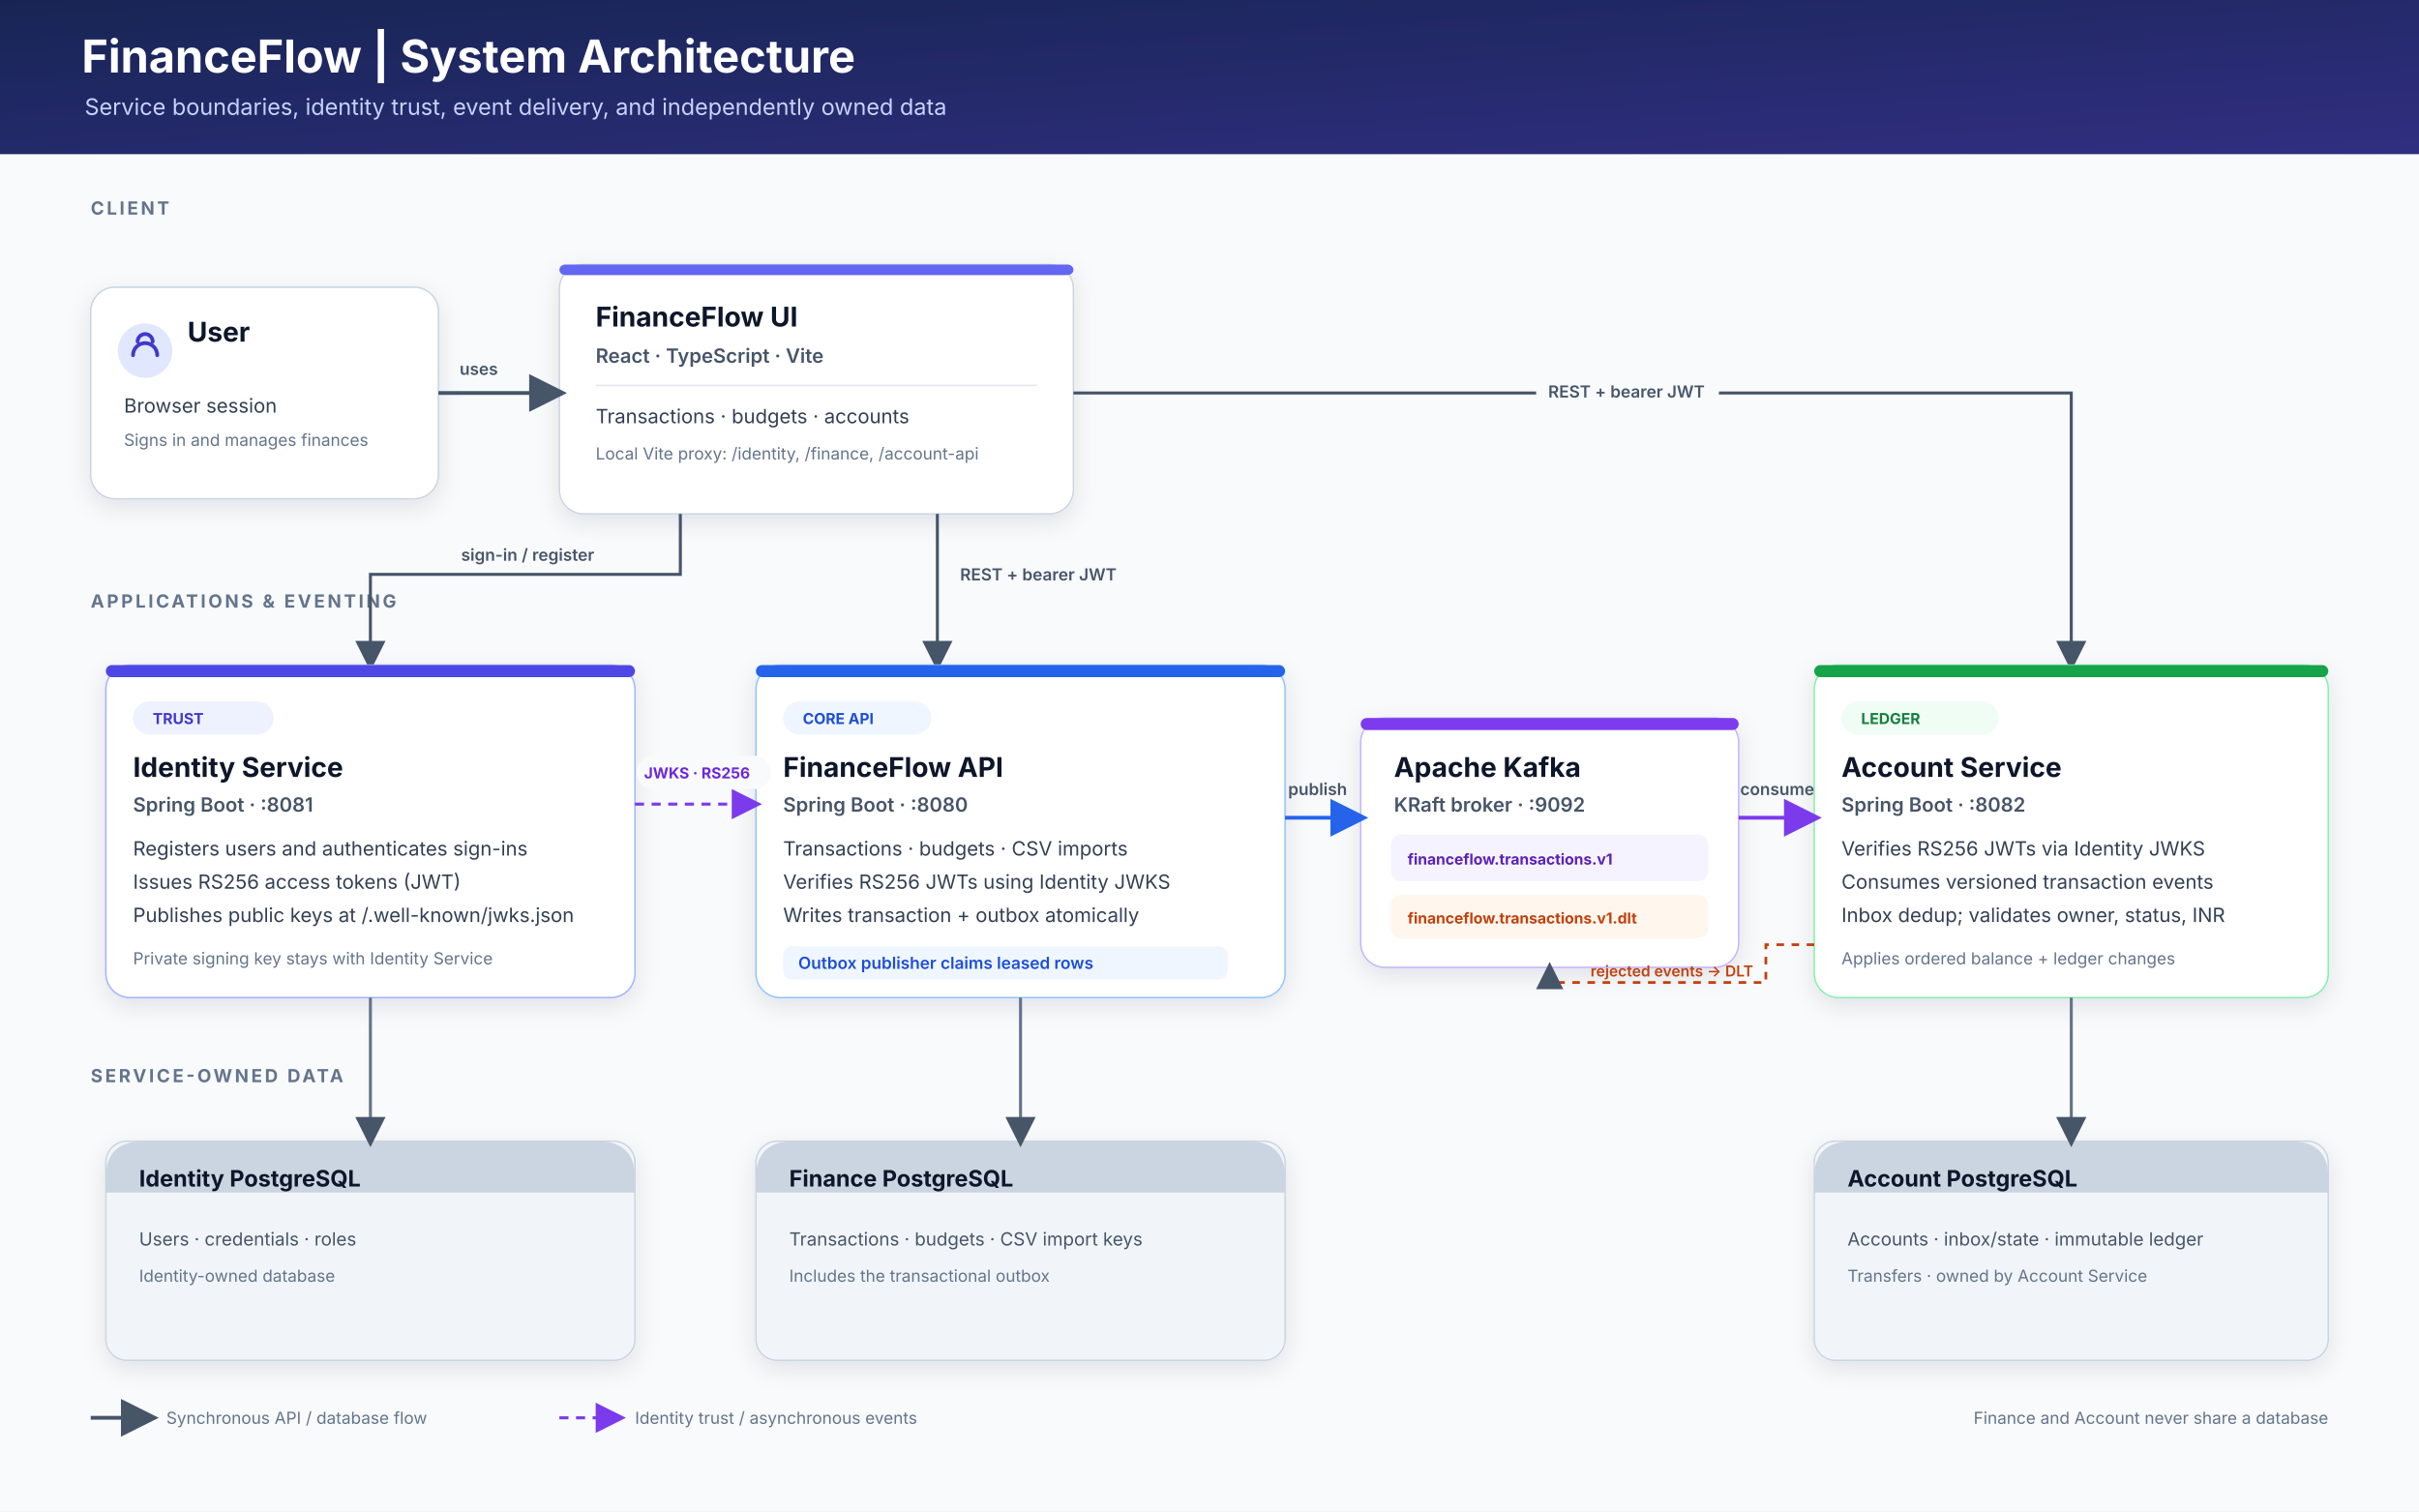
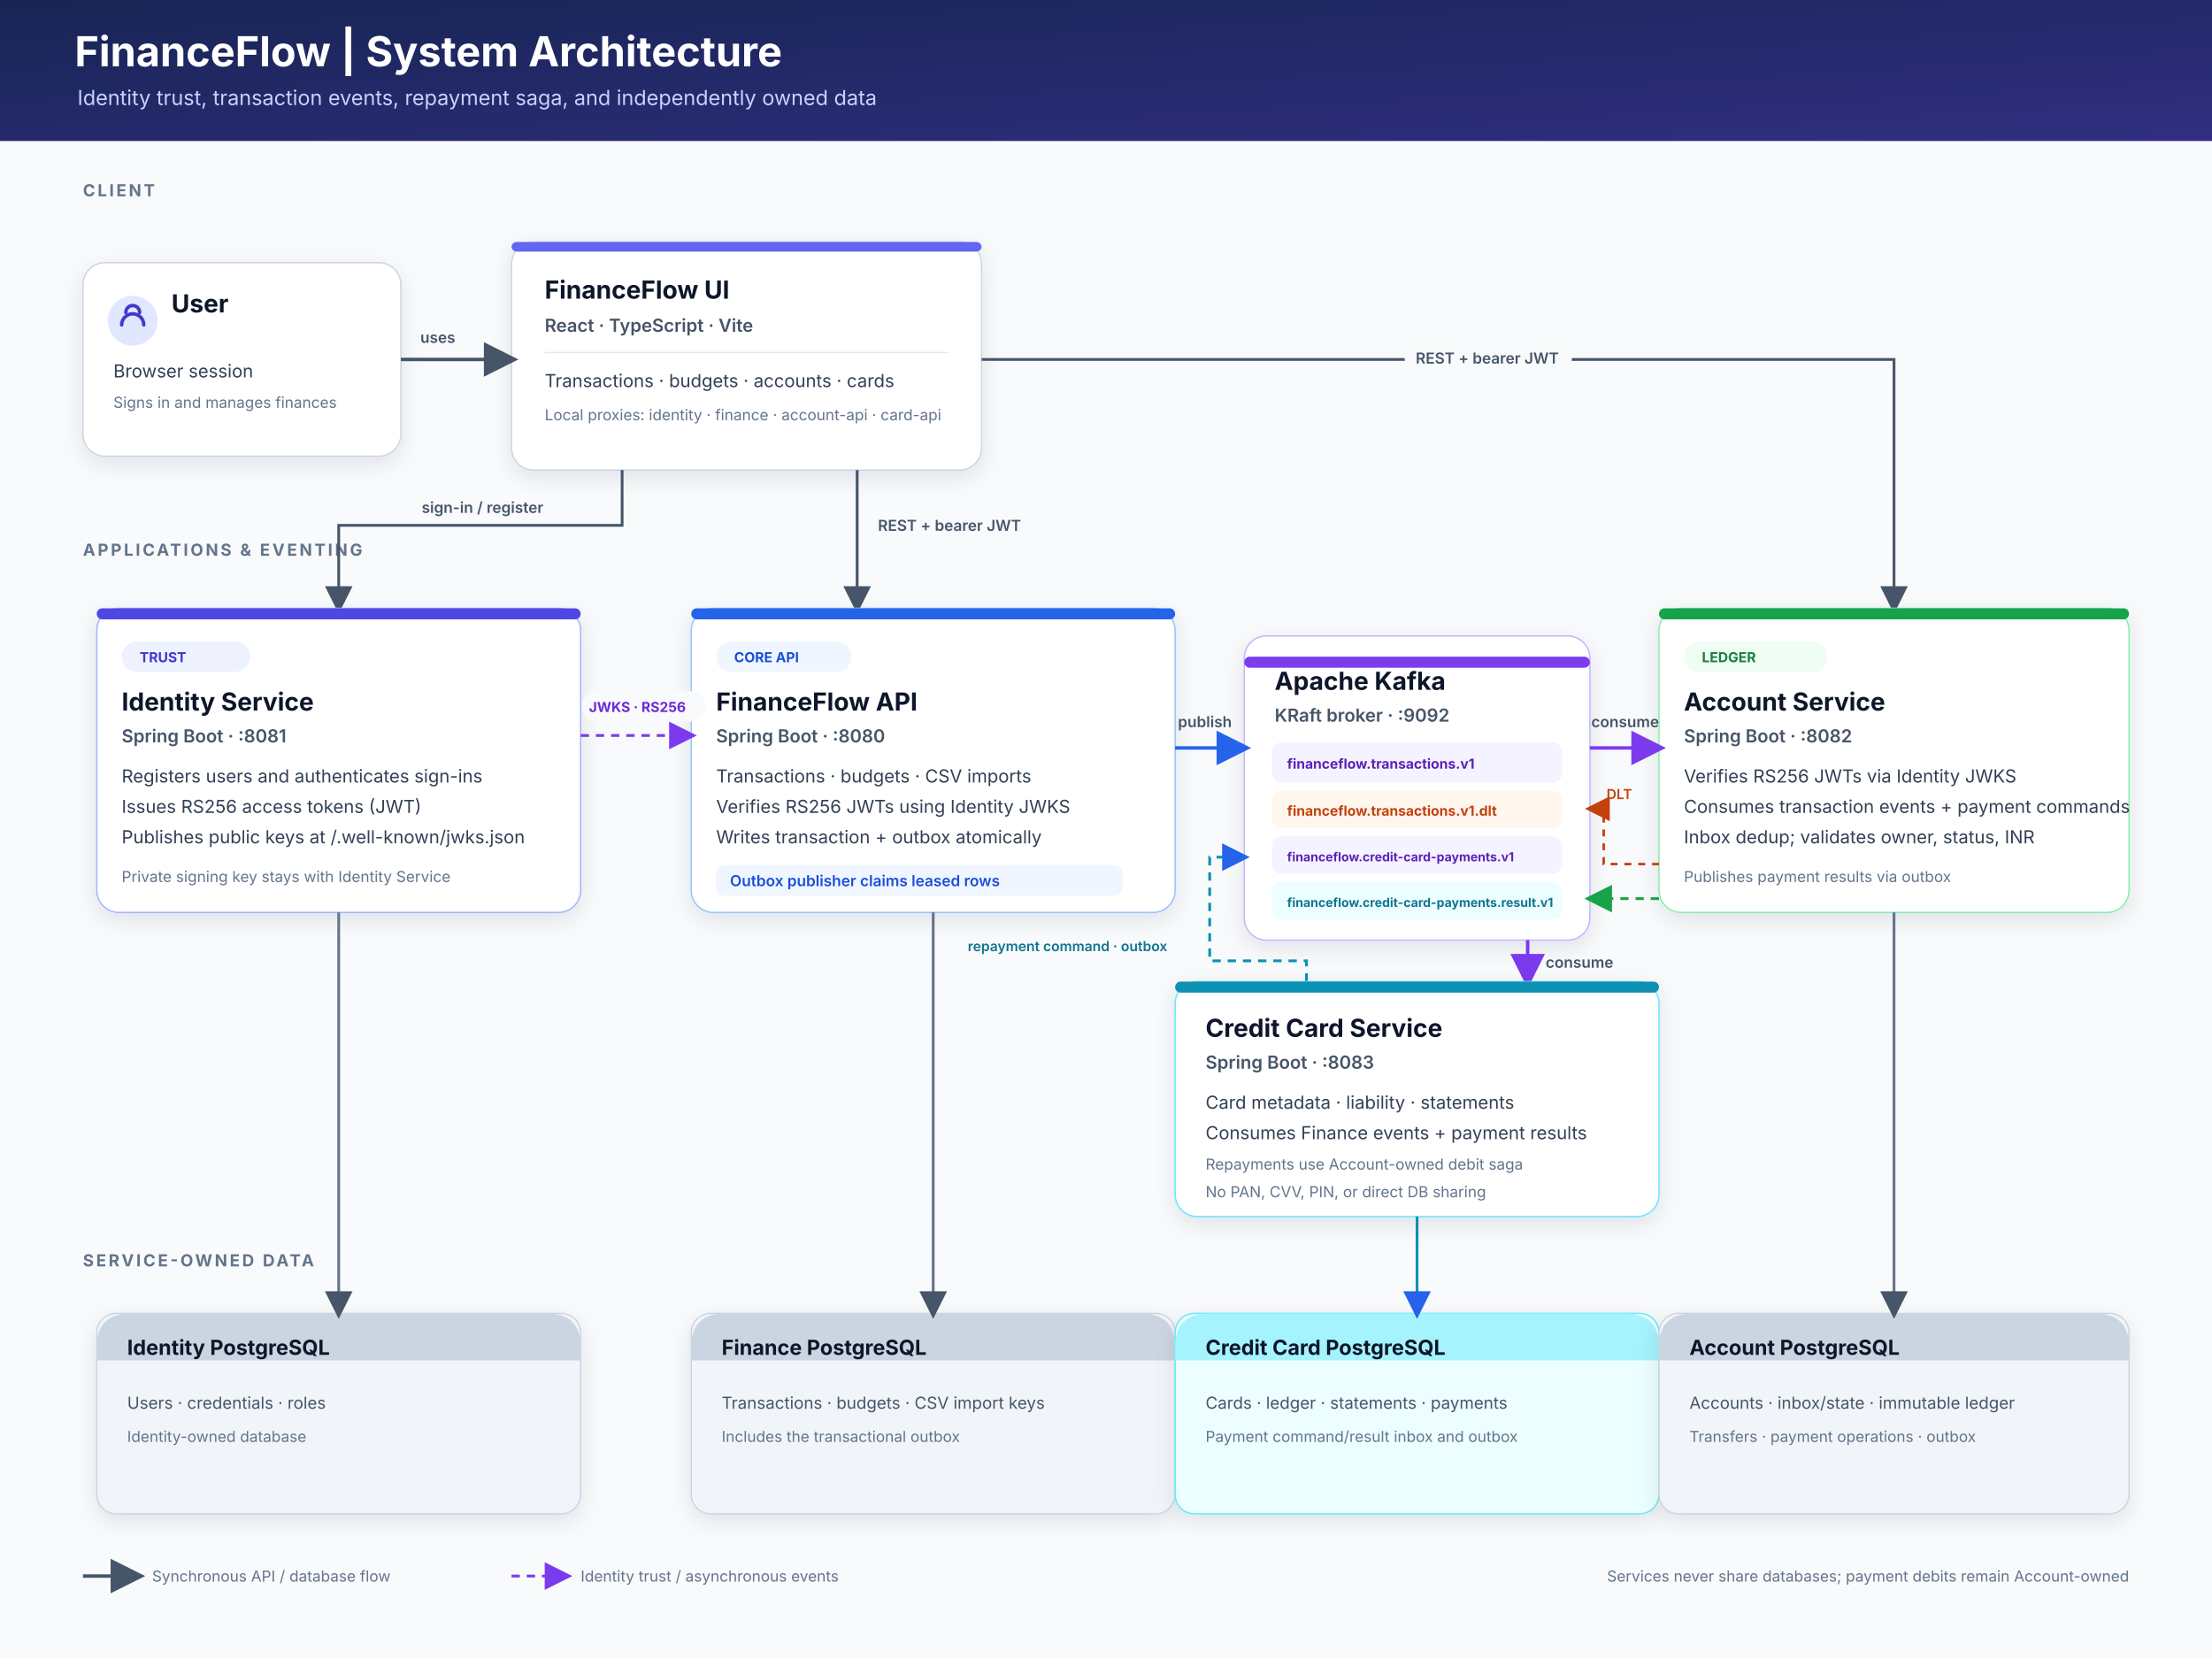
- <svg xmlns="http://www.w3.org/2000/svg" width="1600" height="1000" viewBox="0 0 1600 1000" role="img" aria-labelledby="title description">
+ <svg xmlns="http://www.w3.org/2000/svg" width="1600" height="1200" viewBox="0 0 1600 1200" role="img" aria-labelledby="title description">
  <defs>
    <linearGradient id="header" x1="0" y1="0" x2="1" y2="1">
      <stop offset="0" stop-color="#172554" />
      <stop offset="1" stop-color="#312e81" />
    </linearGradient>
    <filter id="shadow" x="-10%" y="-10%" width="120%" height="130%">
      <feDropShadow dx="0" dy="5" stdDeviation="8" flood-color="#0f172a" flood-opacity=".10" />
    </filter>
    <marker id="arrow" markerWidth="10" markerHeight="10" refX="8" refY="5" orient="auto">
      <path d="M0,0 L10,5 L0,10 z" fill="#475569" />
    </marker>
    <marker id="arrowBlue" markerWidth="10" markerHeight="10" refX="8" refY="5" orient="auto">
      <path d="M0,0 L10,5 L0,10 z" fill="#2563eb" />
    </marker>
    <marker id="arrowPurple" markerWidth="10" markerHeight="10" refX="8" refY="5" orient="auto">
      <path d="M0,0 L10,5 L0,10 z" fill="#7c3aed" />
    </marker>
+     <marker id="arrowRed" markerWidth="10" markerHeight="10" refX="8" refY="5" orient="auto">
+       <path d="M0,0 L10,5 L0,10 z" fill="#c2410c" />
+     </marker>
+     <marker id="arrowGreen" markerWidth="10" markerHeight="10" refX="8" refY="5" orient="auto">
+       <path d="M0,0 L10,5 L0,10 z" fill="#16a34a" />
+     </marker>
    <style>
      text { font-family: Inter, ui-sans-serif, system-ui, -apple-system, "Segoe UI", sans-serif; }
      .title { fill: #fff; font-size: 30px; font-weight: 700; }
      .subtitle { fill: #c7d2fe; font-size: 15px; }
      .section { fill: #64748b; font-size: 12px; font-weight: 700; letter-spacing: 1.7px; }
      .card { filter: url(#shadow); }
      .card-title { fill: #0f172a; font-size: 18px; font-weight: 700; }
      .card-subtitle { fill: #475569; font-size: 13px; font-weight: 600; }
      .body { fill: #334155; font-size: 13px; }
      .small { fill: #64748b; font-size: 11px; }
      .arrow-label { fill: #475569; font-size: 11px; font-weight: 600; }
      .db-title { fill: #0f172a; font-size: 15px; font-weight: 700; }
      .db-body { fill: #475569; font-size: 12px; }
    </style>
  </defs>
-   <rect width="1600" height="1000" fill="#f8fafc" />
+   <rect width="1600" height="1200" fill="#f8fafc" />
  <path d="M0 0 H1600 V102 H0 Z" fill="url(#header)" />
  <text x="54" y="48" class="title">FinanceFlow | System Architecture</text>
-   <text x="56" y="76" class="subtitle">Service boundaries, identity trust, event delivery, and independently owned data</text>
+   <text x="56" y="76" class="subtitle">Identity trust, transaction events, repayment saga, and independently owned data</text>
  <text x="60" y="142" class="section">CLIENT</text>
  <text x="60" y="402" class="section">APPLICATIONS &amp; EVENTING</text>
-   <text x="60" y="716" class="section">SERVICE-OWNED DATA</text>
+   <text x="60" y="916" class="section">SERVICE-OWNED DATA</text>
  <g class="card">
    <rect x="60" y="190" width="230" height="140" rx="16" fill="#fff" stroke="#cbd5e1" />
    <circle cx="96" cy="232" r="18" fill="#e0e7ff" />
    <path d="M88 235a8 8 0 0 1 16 0M91 226a5 5 0 1 1 10 0" fill="none" stroke="#4338ca" stroke-width="2.5" stroke-linecap="round" />
    <text x="124" y="226" class="card-title">User</text>
    <text x="82" y="273" class="body">Browser session</text>
    <text x="82" y="295" class="small">Signs in and manages finances</text>
  </g>
  <g class="card">
    <rect x="370" y="175" width="340" height="165" rx="16" fill="#fff" stroke="#cbd5e1" />
    <rect x="370" y="175" width="340" height="7" rx="4" fill="#6366f1" />
    <text x="394" y="216" class="card-title">FinanceFlow UI</text>
    <text x="394" y="240" class="card-subtitle">React · TypeScript · Vite</text>
    <line x1="394" y1="255" x2="686" y2="255" stroke="#e2e8f0" />
-     <text x="394" y="280" class="body">Transactions · budgets · accounts</text>
-     <text x="394" y="304" class="small">Local Vite proxy: /identity, /finance, /account-api</text>
+     <text x="394" y="280" class="body">Transactions · budgets · accounts · cards</text>
+     <text x="394" y="304" class="small">Local proxies: identity · finance · account-api · card-api</text>
  </g>
  <path d="M290 260 H370" fill="none" stroke="#475569" stroke-width="2.5" marker-end="url(#arrow)" />
  <text x="304" y="248" class="arrow-label">uses</text>
  <path d="M450 340 V380 H245 V440" fill="none" stroke="#475569" stroke-width="2" marker-end="url(#arrow)" />
  <rect x="295" y="356" width="104" height="22" rx="11" fill="#f8fafc" />
  <text x="305" y="371" class="arrow-label">sign-in / register</text>
  <path d="M620 340 V440" fill="none" stroke="#475569" stroke-width="2" marker-end="url(#arrow)" />
  <rect x="628" y="369" width="105" height="22" rx="11" fill="#f8fafc" />
  <text x="635" y="384" class="arrow-label">REST + bearer JWT</text>
  <path d="M710 260 H1370 V440" fill="none" stroke="#475569" stroke-width="2" marker-end="url(#arrow)" />
  <rect x="1016" y="248" width="121" height="22" rx="11" fill="#f8fafc" />
  <text x="1024" y="263" class="arrow-label">REST + bearer JWT</text>
  <g class="card">
    <rect x="70" y="440" width="350" height="220" rx="16" fill="#fff" stroke="#a5b4fc" />
    <rect x="70" y="440" width="350" height="8" rx="4" fill="#4f46e5" />
    <rect x="88" y="464" width="93" height="22" rx="11" fill="#eef2ff" />
    <text x="101" y="479" fill="#4338ca" font-size="10" font-weight="700">TRUST</text>
    <text x="88" y="514" class="card-title">Identity Service</text>
    <text x="88" y="537" class="card-subtitle">Spring Boot · :8081</text>
    <text x="88" y="566" class="body">Registers users and authenticates sign-ins</text>
    <text x="88" y="588" class="body">Issues RS256 access tokens (JWT)</text>
    <text x="88" y="610" class="body">Publishes public keys at /.well-known/jwks.json</text>
    <text x="88" y="638" class="small">Private signing key stays with Identity Service</text>
  </g>
  <g class="card">
    <rect x="500" y="440" width="350" height="220" rx="16" fill="#fff" stroke="#93c5fd" />
    <rect x="500" y="440" width="350" height="8" rx="4" fill="#2563eb" />
    <rect x="518" y="464" width="98" height="22" rx="11" fill="#eff6ff" />
    <text x="531" y="479" fill="#1d4ed8" font-size="10" font-weight="700">CORE API</text>
    <text x="518" y="514" class="card-title">FinanceFlow API</text>
    <text x="518" y="537" class="card-subtitle">Spring Boot · :8080</text>
    <text x="518" y="566" class="body">Transactions · budgets · CSV imports</text>
    <text x="518" y="588" class="body">Verifies RS256 JWTs using Identity JWKS</text>
    <text x="518" y="610" class="body">Writes transaction + outbox atomically</text>
    <rect x="518" y="626" width="294" height="22" rx="6" fill="#eff6ff" />
    <text x="528" y="641" fill="#1d4ed8" font-size="11" font-weight="600">Outbox publisher claims leased rows</text>
  </g>
  <path d="M420 532 H500" fill="none" stroke="#7c3aed" stroke-width="2" stroke-dasharray="6 5" marker-end="url(#arrowPurple)" />
  <rect x="421" y="500" width="89" height="22" rx="11" fill="#f8fafc" />
  <text x="426" y="515" fill="#6d28d9" font-size="10" font-weight="700">JWKS · RS256</text>
  <g class="card">
-     <rect x="900" y="475" width="250" height="165" rx="16" fill="#fff" stroke="#c4b5fd" />
+     <rect x="900" y="460" width="250" height="220" rx="16" fill="#fff" stroke="#c4b5fd" />
    <rect x="900" y="475" width="250" height="8" rx="4" fill="#7c3aed" />
-     <text x="922" y="514" class="card-title">Apache Kafka</text>
-     <text x="922" y="537" class="card-subtitle">KRaft broker · :9092</text>
-     <rect x="920" y="552" width="210" height="31" rx="7" fill="#f5f3ff" />
-     <text x="931" y="572" fill="#5b21b6" font-size="10" font-weight="700">financeflow.transactions.v1</text>
-     <rect x="920" y="592" width="210" height="29" rx="7" fill="#fff7ed" />
-     <text x="931" y="611" fill="#c2410c" font-size="10" font-weight="700">financeflow.transactions.v1.dlt</text>
+     <text x="922" y="499" class="card-title">Apache Kafka</text>
+     <text x="922" y="522" class="card-subtitle">KRaft broker · :9092</text>
+     <rect x="920" y="537" width="210" height="29" rx="7" fill="#f5f3ff" />
+     <text x="931" y="556" fill="#5b21b6" font-size="10" font-weight="700">financeflow.transactions.v1</text>
+     <rect x="920" y="572" width="210" height="27" rx="7" fill="#fff7ed" />
+     <text x="931" y="590" fill="#c2410c" font-size="10" font-weight="700">financeflow.transactions.v1.dlt</text>
+     <rect x="920" y="605" width="210" height="27" rx="7" fill="#f5f3ff" />
+     <text x="931" y="623" fill="#5b21b6" font-size="9" font-weight="700">financeflow.credit-card-payments.v1</text>
+     <rect x="920" y="638" width="210" height="27" rx="7" fill="#ecfeff" />
+     <text x="931" y="656" fill="#0e7490" font-size="9" font-weight="700">financeflow.credit-card-payments.result.v1</text>
  </g>
  <path d="M850 541 H900" fill="none" stroke="#2563eb" stroke-width="2.5" marker-end="url(#arrowBlue)" />
  <text x="852" y="526" class="arrow-label">publish</text>
  <g class="card">
    <rect x="1200" y="440" width="340" height="220" rx="16" fill="#fff" stroke="#86efac" />
    <rect x="1200" y="440" width="340" height="8" rx="4" fill="#16a34a" />
    <rect x="1218" y="464" width="104" height="22" rx="11" fill="#f0fdf4" />
    <text x="1231" y="479" fill="#15803d" font-size="10" font-weight="700">LEDGER</text>
    <text x="1218" y="514" class="card-title">Account Service</text>
    <text x="1218" y="537" class="card-subtitle">Spring Boot · :8082</text>
    <text x="1218" y="566" class="body">Verifies RS256 JWTs via Identity JWKS</text>
-     <text x="1218" y="588" class="body">Consumes versioned transaction events</text>
+     <text x="1218" y="588" class="body">Consumes transaction events + payment commands</text>
    <text x="1218" y="610" class="body">Inbox dedup; validates owner, status, INR</text>
-     <text x="1218" y="638" class="small">Applies ordered balance + ledger changes</text>
+     <text x="1218" y="638" class="small">Publishes payment results via outbox</text>
  </g>
  <path d="M1150 541 H1200" fill="none" stroke="#7c3aed" stroke-width="2.5" marker-end="url(#arrowPurple)" />
  <text x="1151" y="526" class="arrow-label">consume</text>
-   <path d="M1200 625 H1168 V650 H1025 V640" fill="none" stroke="#c2410c" stroke-width="1.8" stroke-dasharray="5 5" marker-end="url(#arrow)" />
-   <text x="1052" y="646" fill="#c2410c" font-size="10" font-weight="600">rejected events → DLT</text>
+   <path d="M1200 625 H1160 V585 H1150" fill="none" stroke="#c2410c" stroke-width="1.8" stroke-dasharray="5 5" marker-end="url(#arrowRed)" />
+   <text x="1162" y="578" fill="#c2410c" font-size="10" font-weight="600">DLT</text>
+   <path d="M1105 680 V710" fill="none" stroke="#7c3aed" stroke-width="2.5" marker-end="url(#arrowPurple)" />
+   <text x="1118" y="700" class="arrow-label">consume</text>
+   <path d="M945 710 V695 H875 V620 H900" fill="none" stroke="#0891b2" stroke-width="2" stroke-dasharray="6 5" marker-end="url(#arrowBlue)" />
+   <text x="700" y="688" fill="#0e7490" font-size="10" font-weight="600">repayment command · outbox</text>
+   <path d="M1200 650 H1150" fill="none" stroke="#16a34a" stroke-width="2" stroke-dasharray="6 5" marker-end="url(#arrowGreen)" />
  <g class="card">
-     <rect x="70" y="755" width="350" height="145" rx="14" fill="#f1f5f9" stroke="#cbd5e1" />
-     <path d="M70 779 Q70 755 95 755 H395 Q420 755 420 779 V789 H70 Z" fill="#cbd5e1" />
-     <text x="92" y="785" class="db-title">Identity PostgreSQL</text>
-     <text x="92" y="824" class="db-body">Users · credentials · roles</text>
-     <text x="92" y="848" class="small">Identity-owned database</text>
+     <rect x="850" y="710" width="350" height="170" rx="16" fill="#fff" stroke="#67e8f9" />
+     <rect x="850" y="710" width="350" height="8" rx="4" fill="#0891b2" />
+     <text x="872" y="750" class="card-title">Credit Card Service</text>
+     <text x="872" y="773" class="card-subtitle">Spring Boot · :8083</text>
+     <text x="872" y="802" class="body">Card metadata · liability · statements</text>
+     <text x="872" y="824" class="body">Consumes Finance events + payment results</text>
+     <text x="872" y="846" class="small">Repayments use Account-owned debit saga</text>
+     <text x="872" y="866" class="small">No PAN, CVV, PIN, or direct DB sharing</text>
  </g>
  <g class="card">
-     <rect x="500" y="755" width="350" height="145" rx="14" fill="#f1f5f9" stroke="#cbd5e1" />
-     <path d="M500 779 Q500 755 525 755 H825 Q850 755 850 779 V789 H500 Z" fill="#cbd5e1" />
-     <text x="522" y="785" class="db-title">Finance PostgreSQL</text>
-     <text x="522" y="824" class="db-body">Transactions · budgets · CSV import keys</text>
-     <text x="522" y="848" class="small">Includes the transactional outbox</text>
+     <rect x="70" y="950" width="350" height="145" rx="14" fill="#f1f5f9" stroke="#cbd5e1" />
+     <path d="M70 974 Q70 950 95 950 H395 Q420 950 420 974 V984 H70 Z" fill="#cbd5e1" />
+     <text x="92" y="980" class="db-title">Identity PostgreSQL</text>
+     <text x="92" y="1019" class="db-body">Users · credentials · roles</text>
+     <text x="92" y="1043" class="small">Identity-owned database</text>
  </g>
  <g class="card">
-     <rect x="1200" y="755" width="340" height="145" rx="14" fill="#f1f5f9" stroke="#cbd5e1" />
-     <path d="M1200 779 Q1200 755 1225 755 H1515 Q1540 755 1540 779 V789 H1200 Z" fill="#cbd5e1" />
-     <text x="1222" y="785" class="db-title">Account PostgreSQL</text>
-     <text x="1222" y="824" class="db-body">Accounts · inbox/state · immutable ledger</text>
-     <text x="1222" y="848" class="small">Transfers · owned by Account Service</text>
+     <rect x="500" y="950" width="350" height="145" rx="14" fill="#f1f5f9" stroke="#cbd5e1" />
+     <path d="M500 974 Q500 950 525 950 H825 Q850 950 850 974 V984 H500 Z" fill="#cbd5e1" />
+     <text x="522" y="980" class="db-title">Finance PostgreSQL</text>
+     <text x="522" y="1019" class="db-body">Transactions · budgets · CSV import keys</text>
+     <text x="522" y="1043" class="small">Includes the transactional outbox</text>
  </g>
-   <path d="M245 660 V755" fill="none" stroke="#64748b" stroke-width="2" marker-end="url(#arrow)" />
-   <path d="M675 660 V755" fill="none" stroke="#64748b" stroke-width="2" marker-end="url(#arrow)" />
-   <path d="M1370 660 V755" fill="none" stroke="#64748b" stroke-width="2" marker-end="url(#arrow)" />
-   <line x1="60" y1="938" x2="100" y2="938" stroke="#475569" stroke-width="2.5" marker-end="url(#arrow)" />
-   <text x="110" y="942" class="small">Synchronous API / database flow</text>
-   <line x1="370" y1="938" x2="410" y2="938" stroke="#7c3aed" stroke-width="2" stroke-dasharray="6 5" marker-end="url(#arrowPurple)" />
-   <text x="420" y="942" class="small">Identity trust / asynchronous events</text>
-   <text x="1540" y="942" text-anchor="end" class="small">Finance and Account never share a database</text>
+   <g class="card">
+     <rect x="850" y="950" width="350" height="145" rx="14" fill="#ecfeff" stroke="#67e8f9" />
+     <path d="M850 974 Q850 950 875 950 H1175 Q1200 950 1200 974 V984 H850 Z" fill="#a5f3fc" />
+     <text x="872" y="980" class="db-title">Credit Card PostgreSQL</text>
+     <text x="872" y="1019" class="db-body">Cards · ledger · statements · payments</text>
+     <text x="872" y="1043" class="small">Payment command/result inbox and outbox</text>
+   </g>
+   <g class="card">
+     <rect x="1200" y="950" width="340" height="145" rx="14" fill="#f1f5f9" stroke="#cbd5e1" />
+     <path d="M1200 974 Q1200 950 1225 950 H1515 Q1540 950 1540 974 V984 H1200 Z" fill="#cbd5e1" />
+     <text x="1222" y="980" class="db-title">Account PostgreSQL</text>
+     <text x="1222" y="1019" class="db-body">Accounts · inbox/state · immutable ledger</text>
+     <text x="1222" y="1043" class="small">Transfers · payment operations · outbox</text>
+   </g>
+   <path d="M245 660 V950" fill="none" stroke="#64748b" stroke-width="2" marker-end="url(#arrow)" />
+   <path d="M675 660 V950" fill="none" stroke="#64748b" stroke-width="2" marker-end="url(#arrow)" />
+   <path d="M1025 880 V950" fill="none" stroke="#0891b2" stroke-width="2" marker-end="url(#arrowBlue)" />
+   <path d="M1370 660 V950" fill="none" stroke="#64748b" stroke-width="2" marker-end="url(#arrow)" />
+   <line x1="60" y1="1140" x2="100" y2="1140" stroke="#475569" stroke-width="2.5" marker-end="url(#arrow)" />
+   <text x="110" y="1144" class="small">Synchronous API / database flow</text>
+   <line x1="370" y1="1140" x2="410" y2="1140" stroke="#7c3aed" stroke-width="2" stroke-dasharray="6 5" marker-end="url(#arrowPurple)" />
+   <text x="420" y="1144" class="small">Identity trust / asynchronous events</text>
+   <text x="1540" y="1144" text-anchor="end" class="small">Services never share databases; payment debits remain Account-owned</text>
</svg>
